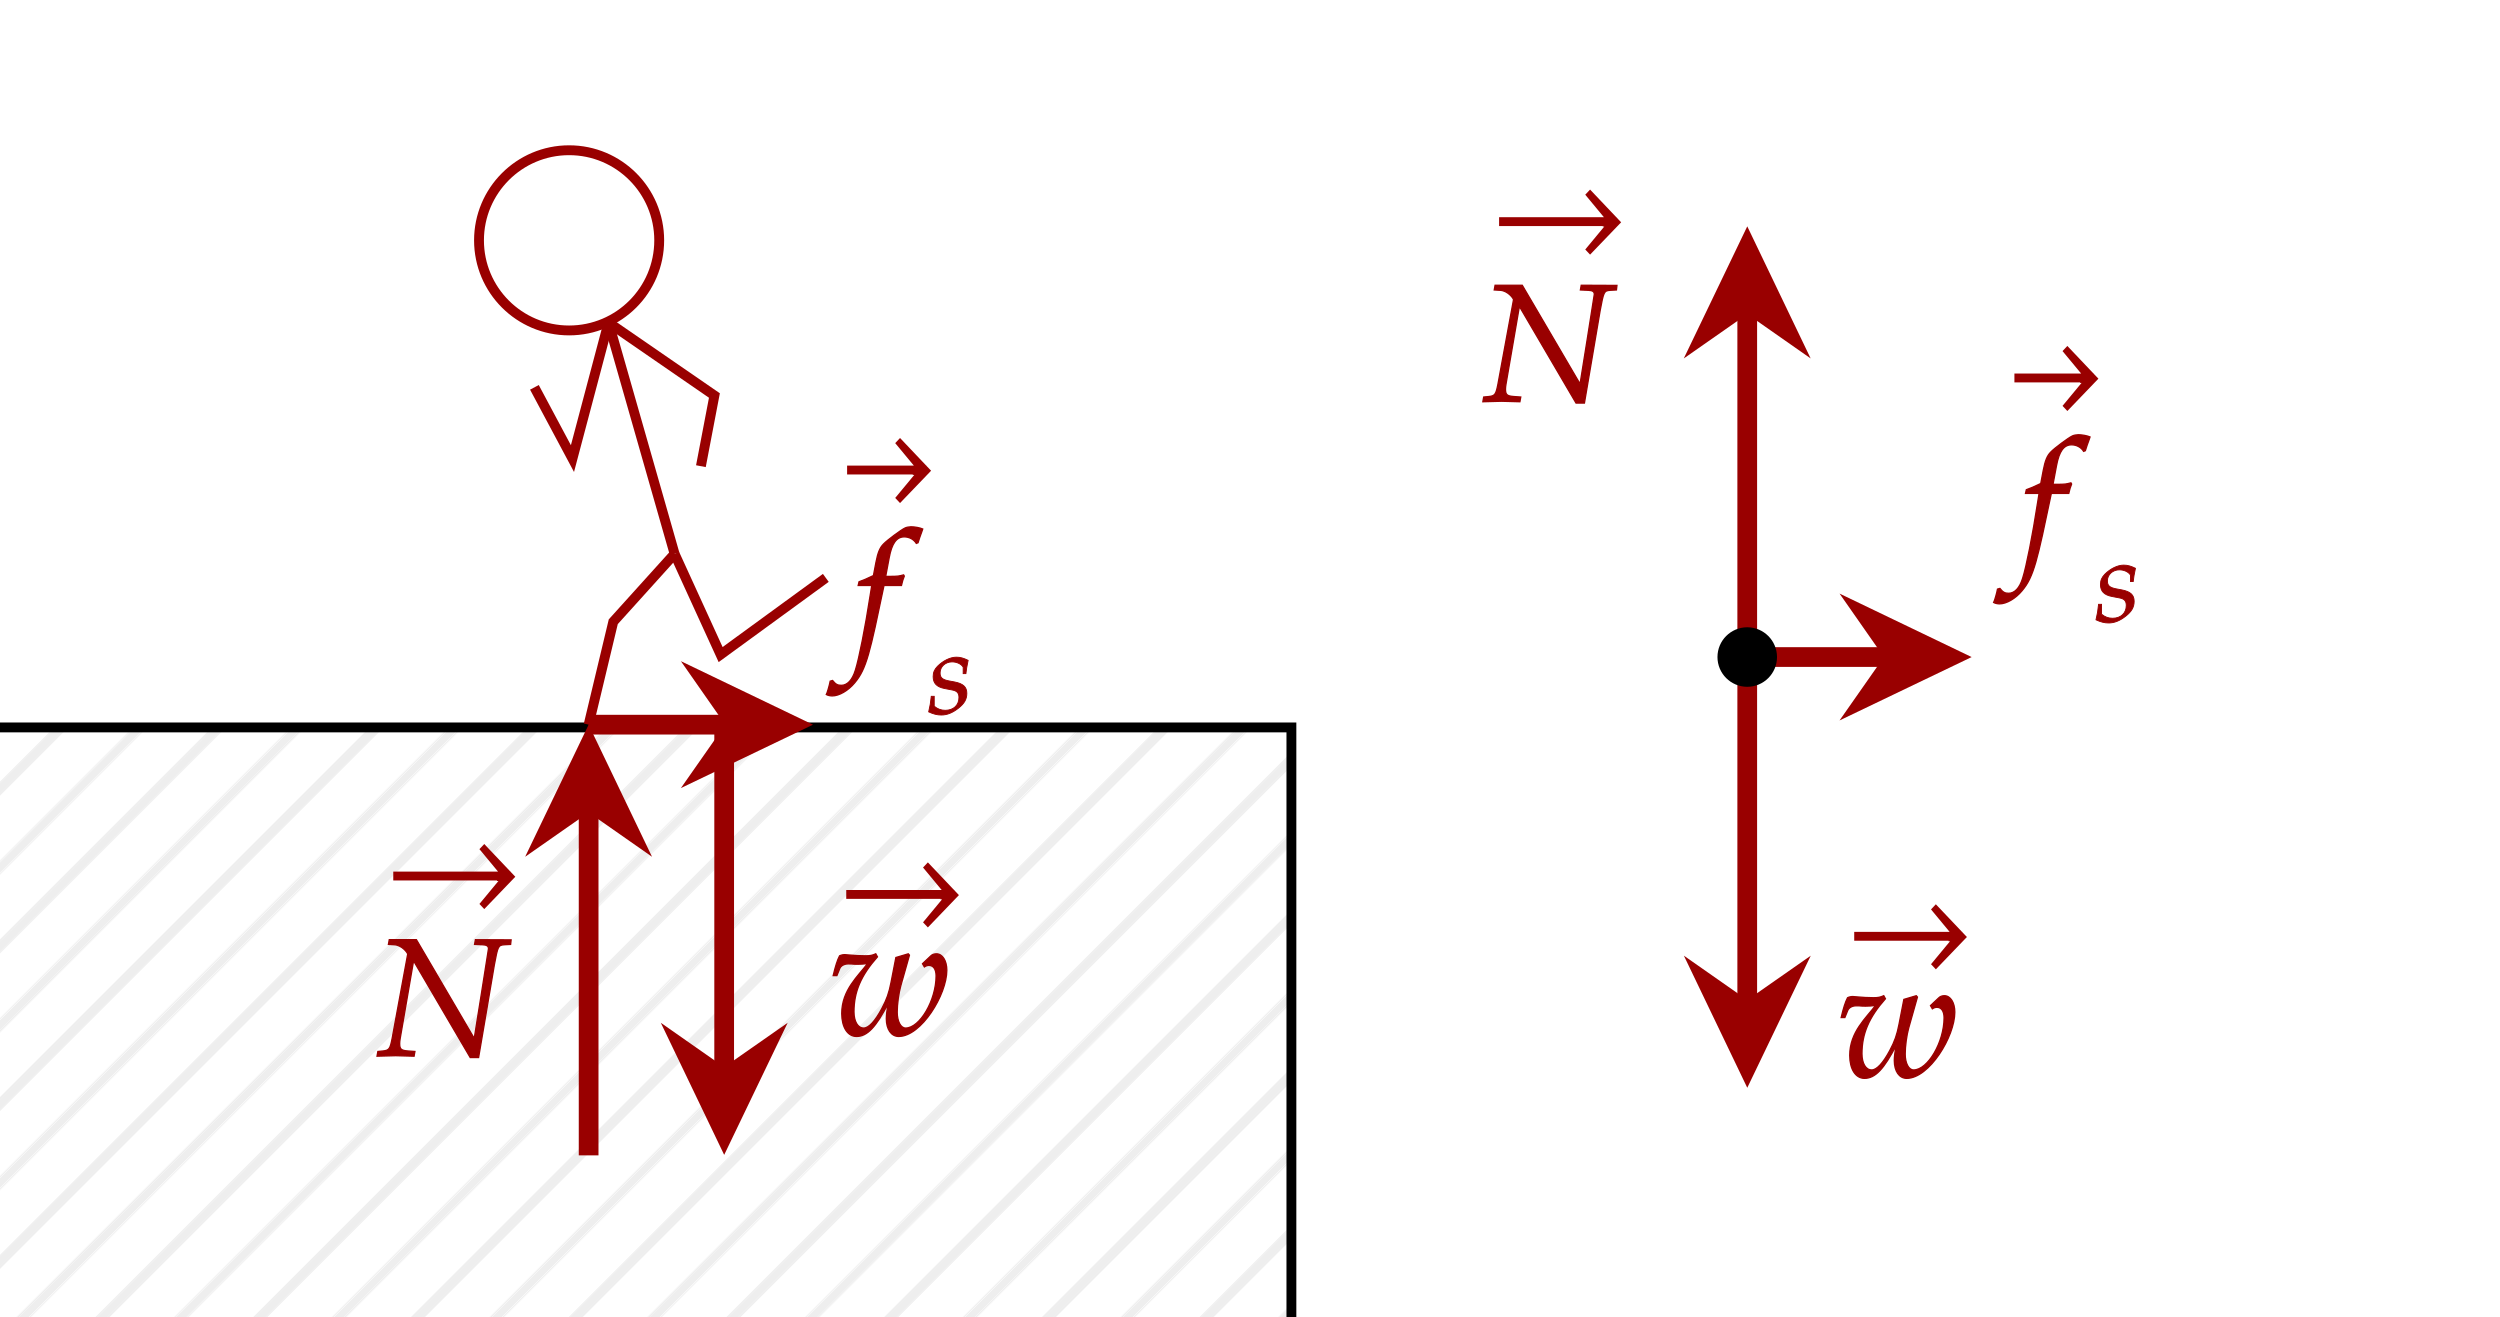
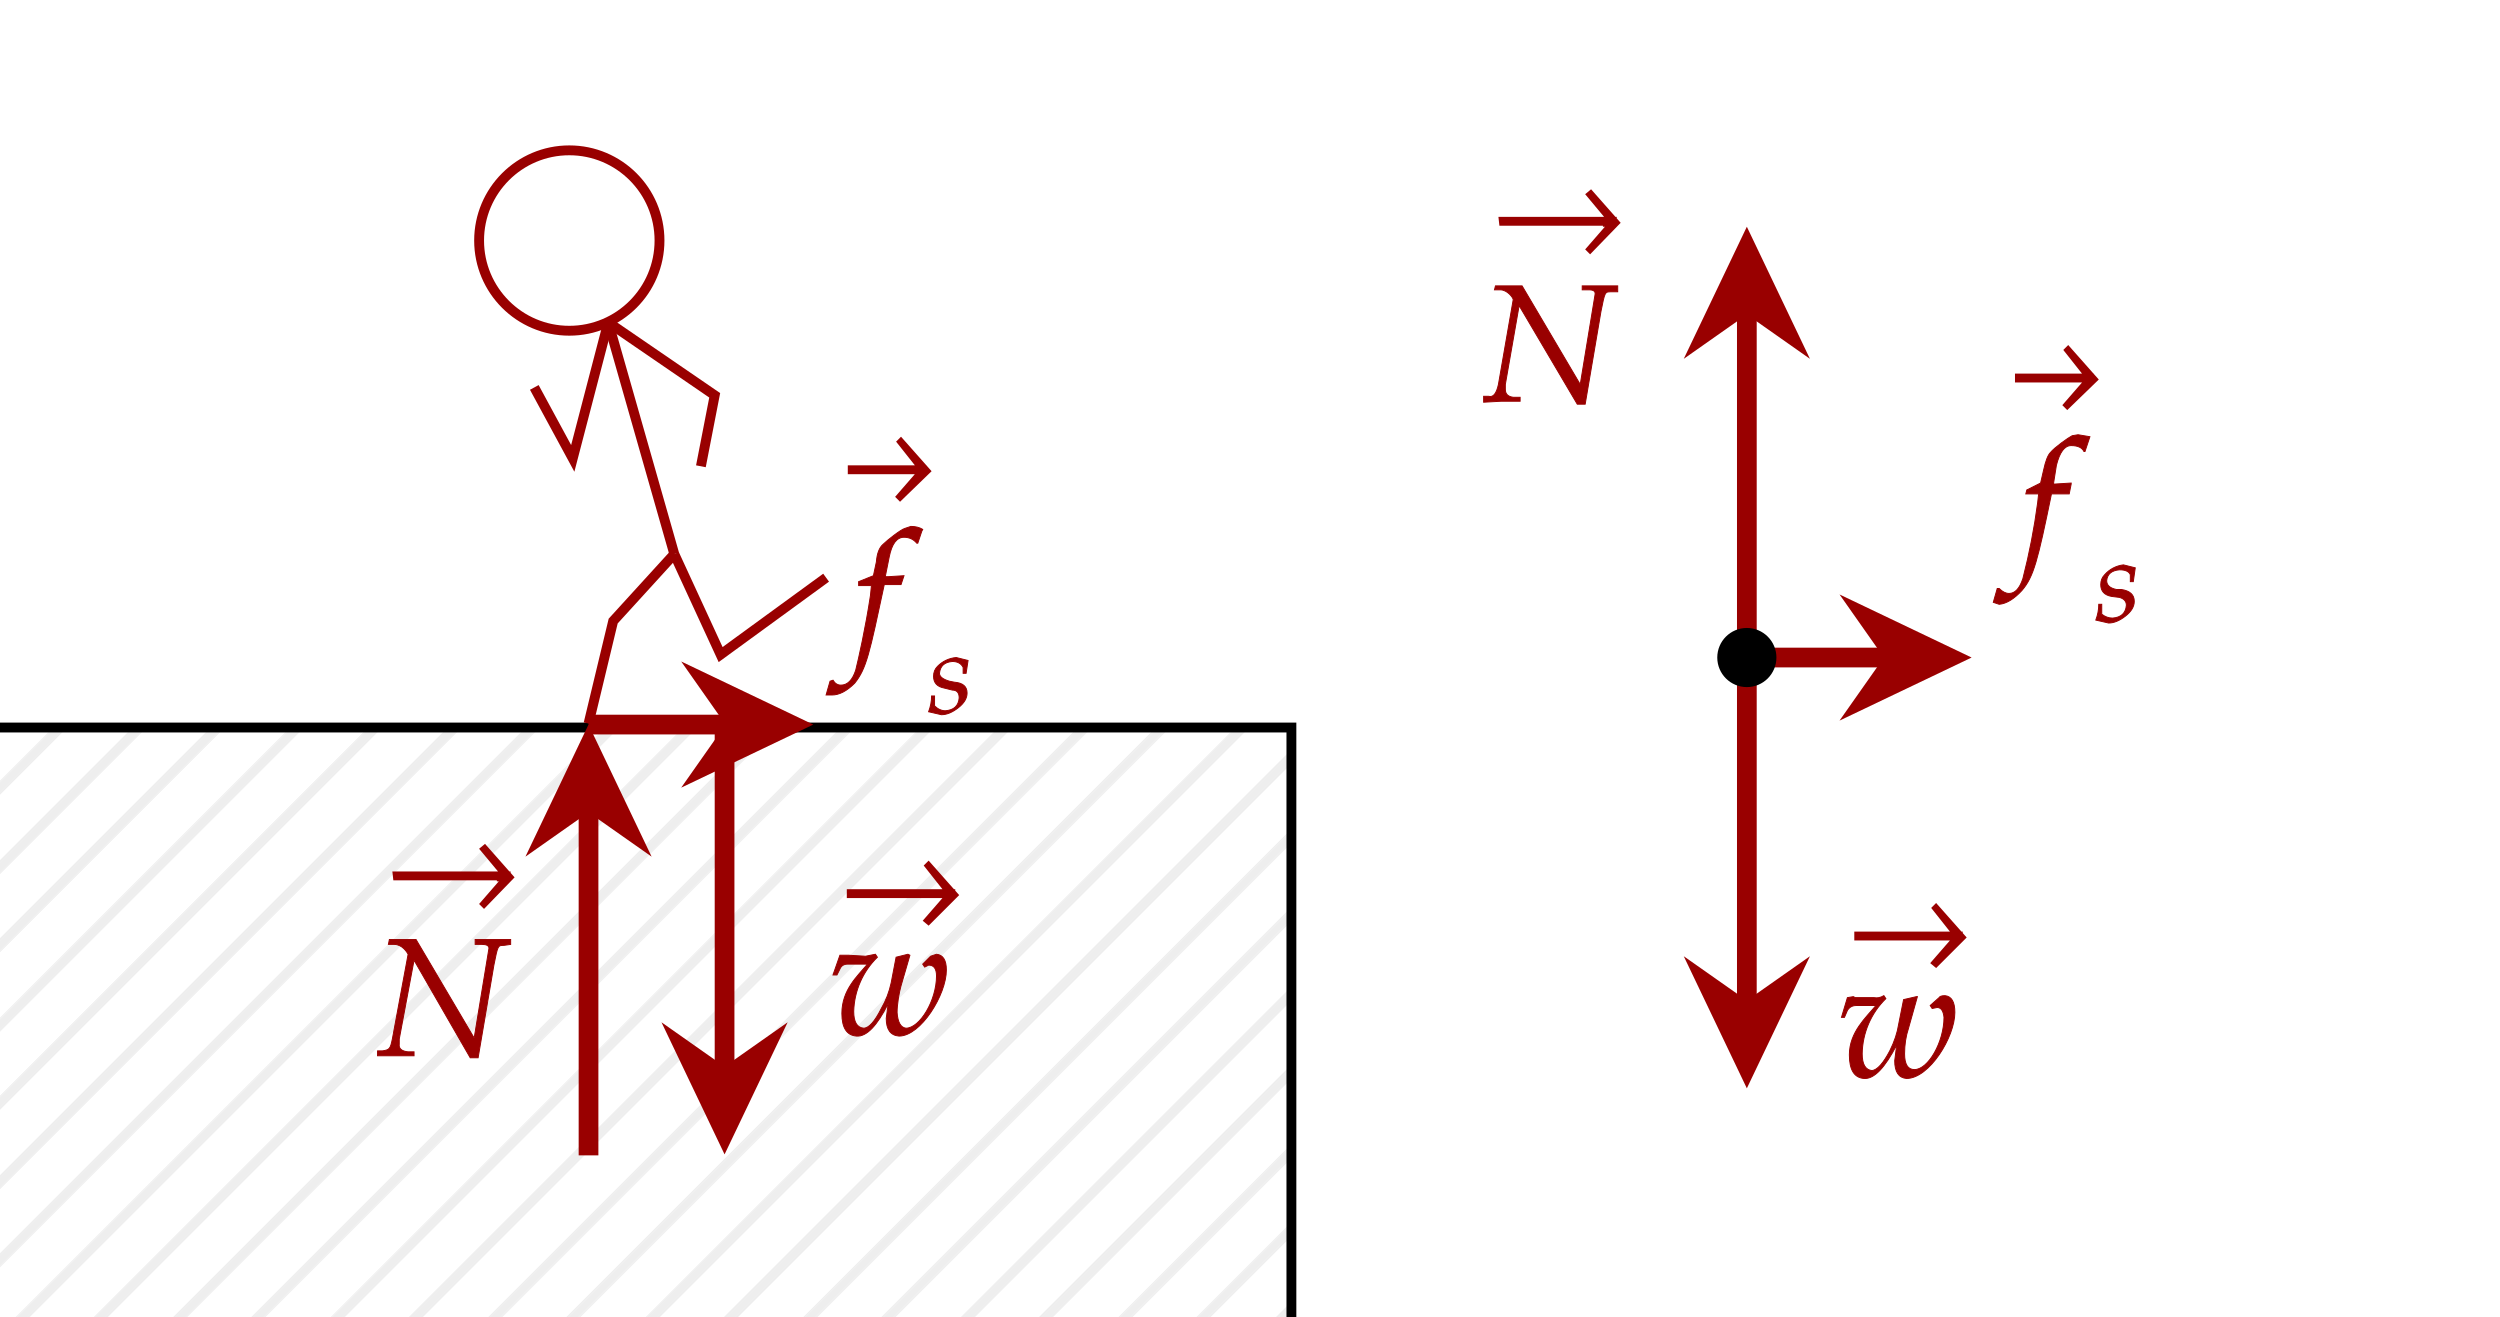
- <svg xmlns="http://www.w3.org/2000/svg" x="0" y="0" width="253.6" height="133.5" style="         width:253.6px;         height:133.5px;         background: #FFF;         fill: none; ">
+ <svg xmlns="http://www.w3.org/2000/svg" width="253.6" height="133.5" style="width:253.6px;height:133.5px;background:#fff;fill:none">
  <svg />
-   <svg class="role-diagram-draw-area" style="overflow: visible;">
-     <g class="shapes-region" style="stroke: black; fill: none;">
+   <svg class="role-diagram-draw-area" style="overflow:visible">
+     <g class="shapes-region" style="stroke:#000;fill:none">
      <g class="composite-shape">
        <defs>
-           <pattern id="_pgfqzfblcv1gdg-full-view" x="0" y="0" width="11.314" height="11.314" patternTransform="rotate(45,0,0)" patternUnits="userSpaceOnUse">
-             <path d="M0,0 L0,11.314" style="stroke: rgb(238, 238, 238); stroke-opacity: 1; stroke-width: 1; fill: none;" />
-             <path d="M5.657,0 L5.657,11.314" style="stroke: rgb(238, 238, 238); stroke-opacity: 1; stroke-width: 1; fill: none;" />
-             <path d="M11.314,0 L11.314,11.314" style="stroke: rgb(238, 238, 238); stroke-opacity: 1; stroke-width: 1; fill: none;" />
+           <pattern id="_pgfqzfblcv1gdg-full-view" width="11.3" height="11.3" x="0" y="0" patternTransform="rotate(45 0 0)" patternUnits="userSpaceOnUse">
+             <path d="M0 0v11.3M5.7 0v11.3M11.3 0v11.3" style="stroke:#eee;stroke-opacity:1;stroke-width:1;fill:none" />
          </pattern>
        </defs>
-         <path class="real" d=" M-53.36,73.79 L131,73.79 L131,134.91 L-53.36,134.91 Z" style="stroke-width: 1; stroke: rgb(0, 0, 0); fill: url(&quot;#_pgfqzfblcv1gdg-full-view&quot;); fill-opacity: 1;" />
+         <path d="M-53.4 73.8H131v61.1H-53.4Z" class="real" style="stroke-width:1;stroke:#000;fill:url(#_pgfqzfblcv1gdg-full-view);fill-opacity:1" />
      </g>
      <g class="arrow-line">
-         <path class="connection real" stroke-dasharray="" d="  M78.47,73.51 L59.71,73.51" style="stroke: rgb(153, 0, 0); stroke-opacity: 1; stroke-width: 2; fill: none; fill-opacity: 1;" />
-         <g stroke="none" fill="rgb(153,0,0)" fill-opacity="1" transform="matrix(-1,1.2246467991473532e-16,-1.2246467991473532e-16,-1,82.47112,73.51111)" style="stroke: none; fill: rgb(153, 0, 0); stroke-width: 2;">
-           <path d=" M13.4,-6.43 L0,0 L13.4,6.44 L8.9,0 Z" />
-         </g>
+         <path d="M78.5 73.5H59.7" class="connection real" style="stroke:#900;stroke-opacity:1;stroke-width:2;fill:none;fill-opacity:1" />
+         <path fill="#900" stroke="none" d="M13.4-6.4 0 0l13.4 6.4L8.9 0Z" style="stroke:none;fill:#900;stroke-width:2" transform="matrix(-1 0 0 -1 82.5 73.5)" />
      </g>
      <g class="arrow-line">
-         <path class="connection real" stroke-dasharray="" d="  M59.71,117.2 L59.71,77.51" style="stroke: rgb(153, 0, 0); stroke-opacity: 1; stroke-width: 2; fill: none; fill-opacity: 1;" />
-         <g stroke="none" fill="rgb(153,0,0)" fill-opacity="1" transform="matrix(3.061616997868383e-16,1,-1,3.061616997868383e-16,59.71111,73.51111)" style="stroke: none; fill: rgb(153, 0, 0); stroke-width: 2;">
-           <path d=" M13.4,-6.43 L0,0 L13.4,6.44 L8.9,0 Z" />
-         </g>
+         <path d="M59.7 117.2V77.5" class="connection real" style="stroke:#900;stroke-opacity:1;stroke-width:2;fill:none;fill-opacity:1" />
+         <path fill="#900" stroke="none" d="M13.4-6.4 0 0l13.4 6.4L8.9 0Z" style="stroke:none;fill:#900;stroke-width:2" transform="rotate(90 -6.9 66.6)" />
      </g>
      <g class="arrow-line">
-         <path class="connection real" stroke-dasharray="" d="  M196,66.65 L177.24,66.65" style="stroke: rgb(153, 0, 0); stroke-opacity: 1; stroke-width: 2; fill: none; fill-opacity: 1;" />
-         <g stroke="none" fill="rgb(153,0,0)" fill-opacity="1" transform="matrix(-1,1.2246467991473532e-16,-1.2246467991473532e-16,-1,200.0029,66.65238)" style="stroke: none; fill: rgb(153, 0, 0); stroke-width: 2;">
-           <path d=" M13.4,-6.43 L0,0 L13.4,6.44 L8.9,0 Z" />
-         </g>
+         <path d="M196 66.7h-18.8" class="connection real" style="stroke:#900;stroke-opacity:1;stroke-width:2;fill:none;fill-opacity:1" />
+         <path fill="#900" stroke="none" d="M13.4-6.4 0 0l13.4 6.4L8.9 0Z" style="stroke:none;fill:#900;stroke-width:2" transform="matrix(-1 0 0 -1 200 66.7)" />
      </g>
      <g class="arrow-line">
-         <path class="connection real" stroke-dasharray="" d="  M177.24,106.34 L177.24,66.65" style="stroke: rgb(153, 0, 0); stroke-opacity: 1; stroke-width: 2; fill: none; fill-opacity: 1;" />
-         <g stroke="none" fill="rgb(153,0,0)" fill-opacity="1" transform="matrix(-1.8369701987210297e-16,-1,1,-1.8369701987210297e-16,177.2429,110.3438)" style="stroke: none; fill: rgb(153, 0, 0); stroke-width: 2;">
-           <path d=" M13.4,-6.43 L0,0 L13.4,6.44 L8.9,0 Z" />
-         </g>
+         <path d="M177.2 106.3V66.7" class="connection real" style="stroke:#900;stroke-opacity:1;stroke-width:2;fill:none;fill-opacity:1" />
+         <path fill="#900" stroke="none" d="M13.4-6.4 0 0l13.4 6.4L8.9 0Z" style="stroke:none;fill:#900;stroke-width:2" transform="rotate(-90 143.8 -33.4)" />
      </g>
      <g class="arrow-line">
-         <path class="connection real" stroke-dasharray="" d="  M177.24,66.65 L177.24,26.96" style="stroke: rgb(153, 0, 0); stroke-opacity: 1; stroke-width: 2; fill: none; fill-opacity: 1;" />
-         <g stroke="none" fill="rgb(153,0,0)" fill-opacity="1" transform="matrix(3.061616997868383e-16,1,-1,3.061616997868383e-16,177.2429,22.96095)" style="stroke: none; fill: rgb(153, 0, 0); stroke-width: 2;">
-           <path d=" M13.4,-6.43 L0,0 L13.4,6.44 L8.9,0 Z" />
-         </g>
+         <path d="M177.2 66.7V27" class="connection real" style="stroke:#900;stroke-opacity:1;stroke-width:2;fill:none;fill-opacity:1" />
+         <path fill="#900" stroke="none" d="M13.4-6.4 0 0l13.4 6.4L8.9 0Z" style="stroke:none;fill:#900;stroke-width:2" transform="rotate(90 77.1 100.1)" />
      </g>
      <g class="composite-shape">
-         <path class="real" d=" M174.72,66.65 C174.72,65.26 175.85,64.13 177.24,64.13 C178.63,64.13 179.76,65.26 179.76,66.65 C179.76,68.04 178.63,69.17 177.24,69.17 C175.85,69.17 174.72,68.04 174.72,66.65 Z" style="stroke-width: 1; stroke: rgb(0, 0, 0); fill: rgb(0, 0, 0); fill-opacity: 1;" />
+         <path d="M174.7 66.7a2.5 2.5 0 1 1 5 0 2.5 2.5 0 0 1-5 0Z" class="real" style="stroke-width:1;stroke:#000;fill:#000;fill-opacity:1" />
      </g>
      <g class="composite-shape">
-         <path class="real" d=" M48.59,24.38 C48.59,19.34 52.68,15.24 57.73,15.24 C62.78,15.24 66.87,19.34 66.87,24.38 C66.87,29.43 62.78,33.52 57.73,33.52 C52.68,33.52 48.59,29.43 48.59,24.38 Z" style="stroke-width: 1; stroke: rgb(153, 0, 0); stroke-opacity: 1; fill: none; fill-opacity: 1;" />
+         <path d="M48.6 24.4a9.1 9.1 0 1 1 18.3 0 9.1 9.1 0 0 1-18.3 0Z" class="real" style="stroke-width:1;stroke:#900;stroke-opacity:1;fill:none;fill-opacity:1" />
      </g>
      <g class="arrow-line">
-         <path class="connection real" stroke-dasharray="" d="  M61.73,32.72 L68.43,56.18" style="stroke: rgb(153, 0, 0); stroke-opacity: 1; stroke-width: 1; fill: none; fill-opacity: 1;" />
+         <path d="m61.7 32.7 6.7 23.5" class="connection real" style="stroke:#900;stroke-opacity:1;stroke-width:1;fill:none;fill-opacity:1" />
      </g>
      <g class="arrow-line">
-         <path class="connection real" stroke-dasharray="" d="  M61.73,32.72 L58.07,46.52 L54.21,39.29" style="stroke: rgb(153, 0, 0); stroke-opacity: 1; stroke-width: 1; fill: none; fill-opacity: 1;" />
+         <path d="m61.7 32.7-3.6 13.8-3.9-7.2" class="connection real" style="stroke:#900;stroke-opacity:1;stroke-width:1;fill:none;fill-opacity:1" />
      </g>
      <g class="arrow-line">
-         <path class="connection real" stroke-dasharray="" d="  M61.73,32.72 L72.47,40.12 L71.1,47.29" style="stroke: rgb(153, 0, 0); stroke-opacity: 1; stroke-width: 1; fill: none; fill-opacity: 1;" />
+         <path d="m61.7 32.7 10.8 7.4-1.4 7.2" class="connection real" style="stroke:#900;stroke-opacity:1;stroke-width:1;fill:none;fill-opacity:1" />
      </g>
      <g class="arrow-line">
-         <path class="connection real" stroke-dasharray="" d="  M68.43,56.18 L62.21,63.07 L59.71,73.51" style="stroke: rgb(153, 0, 0); stroke-opacity: 1; stroke-width: 1; fill: none; fill-opacity: 1;" />
+         <path d="M68.4 56.2 62.2 63l-2.5 10.4" class="connection real" style="stroke:#900;stroke-opacity:1;stroke-width:1;fill:none;fill-opacity:1" />
      </g>
      <g class="arrow-line">
-         <path class="connection real" stroke-dasharray="" d="  M68.43,56.18 L73.1,66.4 L83.77,58.62" style="stroke: rgb(153, 0, 0); stroke-opacity: 1; stroke-width: 1; fill: none; fill-opacity: 1;" />
+         <path d="m68.4 56.2 4.7 10.2 10.7-7.8" class="connection real" style="stroke:#900;stroke-opacity:1;stroke-width:1;fill:none;fill-opacity:1" />
      </g>
      <g class="arrow-line">
-         <path class="connection real" stroke-dasharray="" d="  M73.46,113.15 L73.46,73.46" style="stroke: rgb(153, 0, 0); stroke-opacity: 1; stroke-width: 2; fill: none; fill-opacity: 1;" />
-         <g stroke="none" fill="rgb(153,0,0)" fill-opacity="1" transform="matrix(-1.8369701987210297e-16,-1,1,-1.8369701987210297e-16,73.46111,117.15)" style="stroke: none; fill: rgb(153, 0, 0); stroke-width: 2;">
-           <path d=" M13.4,-6.43 L0,0 L13.4,6.44 L8.9,0 Z" />
-         </g>
-       </g>
-       <g />
-     </g>
-     <g />
-     <g />
-     <g />
-   </svg>
-   <svg width="252" height="131.9" style="width:252px;height:131.9px;font-family:Asana-Math, Asana;background:#FFF;">
-     <g>
-       <g>
-         <g>
-           <g>
-             <g>
-               <g>
-                 <g transform="matrix(1,0,0,1,84.25,65.9)">
-                   <path transform="matrix(0.017,0,0,-0.017,0,0)" d="M345 437L329 437L350 549C366 635 394 673 440 673C470 673 497 658 512 634L522 638C527 654 537 685 545 705L550 720C534 727 503 733 480 733C469 733 453 730 445 726C421 715 339 654 316 630C294 608 282 578 271 521L256 442C215 422 195 414 170 405L165 383L246 383L237 327C207 132 170 -54 148 -123C130 -182 100 -213 64 -213C41 -213 30 -206 12 -184L-2 -188C-6 -211 -20 -259 -25 -268C-16 -273 -1 -276 10 -276C51 -276 105 -245 144 -198C215 -114 235 -18 319 383L423 383C427 402 434 425 440 439L436 446C407 439 408 437 345 437Z" stroke="rgb(153,0,0)" stroke-opacity="1" stroke-width="8" fill="rgb(153,0,0)" fill-opacity="1" />
-                 </g>
-               </g>
-             </g>
-           </g>
-           <svg x="84.25" overflow="visible" y="42.9" height="10" width="10.2">
-             <path d=" M 10.20 4.85 l -3.15 -3.32 l -0.49 0.52 l 1.93 2.33 h -0.15 v 0.90 h 0.15 l -1.93 2.33 l 0.49 0.52 z  M 1.68 5.23 h 8.06 v -0.90 h -8.06 z" style="fill:rgb(153,0,0);fill-opacity:1;stroke-width:1px;stroke:none;stroke-opacity:1;" />
-           </svg>
-         </g>
-         <g>
-           <g>
-             <g>
-               <g>
-                 <g transform="matrix(1,0,0,1,94.10002,72.40001)">
-                   <path transform="matrix(0.0119,0,0,-0.0119,0,0)" d="M31 148C26 97 20 62 9 16C47 -2 81 -11 116 -11C165 -11 211 7 262 47C313 87 334 124 334 174C334 228 302 257 228 271L185 279C125 290 106 307 106 348C106 401 151 442 208 442C249 442 287 424 303 397L303 342L326 342C330 377 334 404 345 455C306 474 278 482 245 482C193 482 132 452 84 404C58 377 47 352 47 316C47 260 78 228 144 215L207 203C251 195 267 177 267 138C267 73 221 29 150 29C115 29 84 40 56 64L56 148Z" stroke="rgb(153,0,0)" stroke-opacity="1" stroke-width="8" fill="rgb(153,0,0)" fill-opacity="1" />
-                 </g>
-               </g>
-             </g>
-           </g>
-         </g>
-       </g>
-     </g>
-     <g>
-       <g>
-         <g>
-           <g>
-             <g>
-               <g>
-                 <g transform="matrix(1,0,0,1,38.2125,107.0875)">
-                   <path transform="matrix(0.017,0,0,-0.017,0,0)" d="M582 103L237 692L75 692L70 664L105 662C150 660 184 615 185 606L92 102C80 40 74 32 38 28L7 25L2 -3L113 0C125 0 126 0 223 -3L228 25L186 28C146 31 137 39 137 72C137 80 138 91 140 102L220 566L558 -11L608 -11L702 542C723 655 725 659 762 662L799 664L802 691L589 692L584 664L631 662C657 661 667 654 667 638C667 631 584 116 582 103Z" stroke="rgb(153,0,0)" stroke-opacity="1" stroke-width="8" fill="rgb(153,0,0)" fill-opacity="1" />
-                 </g>
-               </g>
-             </g>
-           </g>
-           <svg x="38.213" overflow="visible" y="84.087" height="10" width="14.062">
-             <path d=" M 14.06 4.85 l -3.15 -3.32 l -0.49 0.52 l 1.93 2.33 h -0.15 v 0.90 h 0.15 l -1.93 2.33 l 0.49 0.52 z  M 1.68 5.23 h 11.92 v -0.90 h -11.92 z" style="fill:rgb(153,0,0);fill-opacity:1;stroke-width:1px;stroke:none;stroke-opacity:1;" />
-           </svg>
-         </g>
-       </g>
-     </g>
-     <g>
-       <g>
-         <g>
-           <g>
-             <g>
-               <g>
-                 <g transform="matrix(1,0,0,1,84.16252,104.95)">
-                   <path transform="matrix(0.017,0,0,-0.017,0,0)" d="M167 420C188 420 201 421 226 424C171 350 72 266 72 126C72 44 107 -11 160 -11C224 -11 276 44 350 187C341 143 338 118 338 95C338 32 367 -11 412 -11C546 -11 699 238 699 384C699 441 673 482 637 482C624 482 612 478 604 470L554 423L565 404C574 410 583 413 592 413C619 413 635 390 635 350C635 205 538 39 453 39C424 39 403 79 403 134C403 181 412 247 424 290L476 474L469 482L395 460L366 311C354 249 340 209 311 155C271 80 233 39 203 39C168 39 145 78 145 136C145 255 186 352 285 464L275 482C255 473 242 470 214 470C186 470 144 472 115 475L103 476C97 477 92 477 91 477C79 477 70 475 59 470C45 443 34 407 21 352L43 352L60 394C67 411 87 422 111 422C145 422 128 420 167 420Z" stroke="rgb(153,0,0)" stroke-opacity="1" stroke-width="8" fill="rgb(153,0,0)" fill-opacity="1" />
-                 </g>
-               </g>
-             </g>
-           </g>
-           <svg x="84.163" overflow="visible" y="85.95" height="10" width="13.113">
-             <path d=" M 13.11 4.85 l -3.15 -3.32 l -0.49 0.52 l 1.93 2.33 h -0.15 v 0.90 h 0.15 l -1.93 2.33 l 0.49 0.52 z  M 1.68 5.23 h 10.97 v -0.90 h -10.97 z" style="fill:rgb(153,0,0);fill-opacity:1;stroke-width:1px;stroke:none;stroke-opacity:1;" />
-           </svg>
-         </g>
-       </g>
-     </g>
-     <g>
-       <g>
-         <g>
-           <g>
-             <g>
-               <g>
-                 <g transform="matrix(1,0,0,1,186.4125,109.2)">
-                   <path transform="matrix(0.017,0,0,-0.017,0,0)" d="M167 420C188 420 201 421 226 424C171 350 72 266 72 126C72 44 107 -11 160 -11C224 -11 276 44 350 187C341 143 338 118 338 95C338 32 367 -11 412 -11C546 -11 699 238 699 384C699 441 673 482 637 482C624 482 612 478 604 470L554 423L565 404C574 410 583 413 592 413C619 413 635 390 635 350C635 205 538 39 453 39C424 39 403 79 403 134C403 181 412 247 424 290L476 474L469 482L395 460L366 311C354 249 340 209 311 155C271 80 233 39 203 39C168 39 145 78 145 136C145 255 186 352 285 464L275 482C255 473 242 470 214 470C186 470 144 472 115 475L103 476C97 477 92 477 91 477C79 477 70 475 59 470C45 443 34 407 21 352L43 352L60 394C67 411 87 422 111 422C145 422 128 420 167 420Z" stroke="rgb(153,0,0)" stroke-opacity="1" stroke-width="8" fill="rgb(153,0,0)" fill-opacity="1" />
-                 </g>
-               </g>
-             </g>
-           </g>
-           <svg x="186.412" overflow="visible" y="90.2" height="10" width="13.113">
-             <path d=" M 13.11 4.85 l -3.15 -3.32 l -0.49 0.52 l 1.93 2.33 h -0.15 v 0.90 h 0.15 l -1.93 2.33 l 0.49 0.52 z  M 1.68 5.23 h 10.97 v -0.90 h -10.97 z" style="fill:rgb(153,0,0);fill-opacity:1;stroke-width:1px;stroke:none;stroke-opacity:1;" />
-           </svg>
-         </g>
-       </g>
-     </g>
-     <g>
-       <g>
-         <g>
-           <g>
-             <g>
-               <g>
-                 <g transform="matrix(1,0,0,1,150.3875,40.7)">
-                   <path transform="matrix(0.017,0,0,-0.017,0,0)" d="M582 103L237 692L75 692L70 664L105 662C150 660 184 615 185 606L92 102C80 40 74 32 38 28L7 25L2 -3L113 0C125 0 126 0 223 -3L228 25L186 28C146 31 137 39 137 72C137 80 138 91 140 102L220 566L558 -11L608 -11L702 542C723 655 725 659 762 662L799 664L802 691L589 692L584 664L631 662C657 661 667 654 667 638C667 631 584 116 582 103Z" stroke="rgb(153,0,0)" stroke-opacity="1" stroke-width="8" fill="rgb(153,0,0)" fill-opacity="1" />
-                 </g>
-               </g>
-             </g>
-           </g>
-           <svg x="150.388" overflow="visible" y="17.7" height="10" width="14.062">
-             <path d=" M 14.06 4.85 l -3.15 -3.32 l -0.49 0.52 l 1.93 2.33 h -0.15 v 0.90 h 0.15 l -1.93 2.33 l 0.49 0.52 z  M 1.68 5.23 h 11.92 v -0.90 h -11.92 z" style="fill:rgb(153,0,0);fill-opacity:1;stroke-width:1px;stroke:none;stroke-opacity:1;" />
-           </svg>
-         </g>
-       </g>
-     </g>
-     <g>
-       <g>
-         <g>
-           <g>
-             <g>
-               <g>
-                 <g transform="matrix(1,0,0,1,202.6625,56.56251)">
-                   <path transform="matrix(0.017,0,0,-0.017,0,0)" d="M345 437L329 437L350 549C366 635 394 673 440 673C470 673 497 658 512 634L522 638C527 654 537 685 545 705L550 720C534 727 503 733 480 733C469 733 453 730 445 726C421 715 339 654 316 630C294 608 282 578 271 521L256 442C215 422 195 414 170 405L165 383L246 383L237 327C207 132 170 -54 148 -123C130 -182 100 -213 64 -213C41 -213 30 -206 12 -184L-2 -188C-6 -211 -20 -259 -25 -268C-16 -273 -1 -276 10 -276C51 -276 105 -245 144 -198C215 -114 235 -18 319 383L423 383C427 402 434 425 440 439L436 446C407 439 408 437 345 437Z" stroke="rgb(153,0,0)" stroke-opacity="1" stroke-width="8" fill="rgb(153,0,0)" fill-opacity="1" />
-                 </g>
-               </g>
-             </g>
-           </g>
-           <svg x="202.662" overflow="visible" y="33.563" height="10" width="10.2">
-             <path d=" M 10.20 4.85 l -3.15 -3.32 l -0.49 0.52 l 1.93 2.33 h -0.15 v 0.90 h 0.15 l -1.93 2.33 l 0.49 0.52 z  M 1.68 5.23 h 8.06 v -0.90 h -8.06 z" style="fill:rgb(153,0,0);fill-opacity:1;stroke-width:1px;stroke:none;stroke-opacity:1;" />
-           </svg>
-         </g>
-         <g>
-           <g>
-             <g>
-               <g>
-                 <g transform="matrix(1,0,0,1,212.5125,63.0625)">
-                   <path transform="matrix(0.0119,0,0,-0.0119,0,0)" d="M31 148C26 97 20 62 9 16C47 -2 81 -11 116 -11C165 -11 211 7 262 47C313 87 334 124 334 174C334 228 302 257 228 271L185 279C125 290 106 307 106 348C106 401 151 442 208 442C249 442 287 424 303 397L303 342L326 342C330 377 334 404 345 455C306 474 278 482 245 482C193 482 132 452 84 404C58 377 47 352 47 316C47 260 78 228 144 215L207 203C251 195 267 177 267 138C267 73 221 29 150 29C115 29 84 40 56 64L56 148Z" stroke="rgb(153,0,0)" stroke-opacity="1" stroke-width="8" fill="rgb(153,0,0)" fill-opacity="1" />
-                 </g>
-               </g>
-             </g>
-           </g>
-         </g>
+         <path d="M73.5 113.2V73.5" class="connection real" style="stroke:#900;stroke-opacity:1;stroke-width:2;fill:none;fill-opacity:1" />
+         <path fill="#900" stroke="none" d="M13.4-6.4 0 0l13.4 6.4L8.9 0Z" style="stroke:none;fill:#900;stroke-width:2" transform="rotate(-90 95.3 21.8)" />
      </g>
    </g>
  </svg>
+   <svg width="252" height="131.9" style="width:252px;height:131.9px;font-family:Asana-Math,Asana;background:#fff">
+     <path fill="#900" stroke="#900" stroke-width=".1" d="M90.1 58.5h-.3l.4-2q.4-2 1.5-2 .8 0 1.3.6h.1l.4-1.2.1-.2q-.5-.3-1.2-.3l-.6.2c-.4.1-1.8 1.2-2.2 1.6q-.6.5-.7 1.8l-.3 1.4-1.5.6v.4h1.3l-.1 1c-.5 3.3-1.2 6.4-1.5 7.6q-.5 1.5-1.5 1.5-.5 0-.8-.5l-.3.1-.4 1.4h.6q1.1 0 2.3-1.2c1.2-1.5 1.5-3 3-10h1.7l.3-.9z" />
+     <svg width="10.2" height="10" x="84.3" y="42.9" overflow="visible">
+       <path d="M10.2 4.9 7.1 1.4l-.5.5 1.9 2.4h-.2v.9h.2l-2 2.3.5.5zm-8.5.3h8v-.9h-8z" style="fill:#900;fill-opacity:1;stroke-width:1px;stroke:none;stroke-opacity:1" />
+     </svg>
+     <path fill="#900" stroke="#900" stroke-width=".1" d="M94.5 70.6q0 .8-.3 1.6l1.3.3q.8 0 1.7-.7t.9-1.5q0-1-1.3-1.1l-.5-.1q-1-.3-1-.8.1-1.1 1.3-1.2.8 0 1.1.6v.6h.3l.2-1.3-1.2-.3a3 3 0 0 0-1.9.9q-.4.4-.4 1 0 1 1.1 1.2l.8.2q.7 0 .7.8-.1 1.2-1.4 1.3-.6 0-1.1-.5v-1Zm-46.4 34.7-5.9-10h-2.7l-.1.5h.6c.8 0 1.3.8 1.4 1l-1.6 8.6c-.2 1-.3 1.1-1 1.2h-.5v.5H42v-.4h-.6q-1-.1-.9-.8v-.5l1.5-8 5.7 9.9h.8l1.6-9.4c.4-2 .4-2 1-2l.7-.1v-.5h-3.6v.5h.7q.7 0 .7.4z" />
+     <svg width="14.1" height="10" x="38.2" y="84.1" overflow="visible">
+       <path d="m14 4.9-3-3.4-.6.5 2 2.4h-.2v.9h.2l-2 2.3.5.5zm-12.3.3h11.9v-.9h-12z" style="fill:#900;fill-opacity:1;stroke-width:1px;stroke:none;stroke-opacity:1" />
+     </svg>
+     <path fill="#900" stroke="#900" stroke-width=".1" d="M87 97.8h1c-1 1.2-2.6 2.6-2.6 5q0 2.2 1.5 2.3t3.2-3.3l-.2 1.5q0 1.7 1.3 1.8c2.2 0 4.8-4.2 4.8-6.7q0-1.5-1-1.6l-.6.2-.8.8.2.3.4-.2q.8 0 .8 1.1c0 2.5-1.7 5.3-3.1 5.3q-.8-.1-.9-1.6c0-.8.2-2 .4-2.7l.9-3.1-.2-.1-1.2.3-.5 2.6q-.3 1.4-1 2.6-1 2-1.8 2-1-.1-1-1.7a8 8 0 0 1 2.4-5.5l-.2-.3-1 .2-1.7-.1h-.9l-.7 2h.4l.3-.6q.2-.5.8-.5z" />
+     <svg width="13.1" height="10" x="84.2" y="85.9" overflow="visible">
+       <path d="M13.1 4.9 10 1.4l-.5.5 1.9 2.4h-.2v.9h.2l-2 2.3.6.5zm-11.4.3h11v-.9h-11z" style="fill:#900;fill-opacity:1;stroke-width:1px;stroke:none;stroke-opacity:1" />
+     </svg>
+     <path fill="#900" stroke="#900" stroke-width=".1" d="M189.3 102h1c-1 1.2-2.7 2.7-2.7 5q0 2.3 1.5 2.4t3.3-3.4l-.2 1.6q0 1.7 1.2 1.8c2.3 0 4.9-4.2 4.9-6.7q0-1.6-1-1.7-.5 0-.6.2l-.9.8.2.3.5-.1q.6 0 .7 1c0 2.5-1.6 5.3-3 5.3q-1 0-1-1.6 0-1.4.4-2.6l.9-3.2h-.1l-1.3.3-.5 2.5q-.2 1.3-.9 2.7-1 1.9-1.8 2-1-.1-1-1.7a8 8 0 0 1 2.4-5.6l-.2-.3q-.5.3-1 .2h-1.9l-.2-.1-.6.1-.6 2h.3l.3-.7q.3-.5.9-.5z" />
+     <svg width="13.1" height="10" x="186.4" y="90.2" overflow="visible">
+       <path d="M13.1 4.9 10 1.4l-.5.5 1.9 2.4h-.2v.9h.2l-2 2.3.6.5zm-11.4.3h11v-.9h-11z" style="fill:#900;fill-opacity:1;stroke-width:1px;stroke:none;stroke-opacity:1" />
+     </svg>
+     <path fill="#900" stroke="#900" stroke-width=".1" d="m160.3 39-5.9-10h-2.7l-.1.4h.6c.7 0 1.3.8 1.3 1L152 39q-.3 1.4-1 1.2h-.5v.6l1.8-.1h1.9v-.4h-.7q-.8-.1-.8-.8V39l1.4-8 5.9 10h.8l1.6-9.4c.4-2 .4-2 1-2h.7V29h-3.6v.4h.7q.7 0 .6.5z" />
+     <svg width="14.1" height="10" x="150.4" y="17.7" overflow="visible">
+       <path d="m14 4.9-3-3.4-.6.5 2 2.4h-.2v.9h.2l-2 2.3.5.5zm-12.3.3h11.9v-.9h-12z" style="fill:#900;fill-opacity:1;stroke-width:1px;stroke:none;stroke-opacity:1" />
+     </svg>
+     <path fill="#900" stroke="#900" stroke-width=".1" d="M208.5 49.1h-.2l.3-1.9q.5-2 1.5-2t1.3.6h.1l.4-1.2.1-.3-1.2-.2-.6.1c-.4.2-1.8 1.2-2.2 1.7q-.4.4-.7 1.8L207 49l-1.4.7-.1.4h1.3l-.1.9a65 65 0 0 1-1.5 7.7q-.5 1.5-1.4 1.5-.5 0-1-.5h-.2l-.4 1.4.6.2q1.1-.1 2.3-1.4c1.2-1.4 1.6-3 3-9.8h1.8l.2-1V49z" />
+     <svg width="10.2" height="10" x="202.7" y="33.6" overflow="visible">
+       <path d="M10.2 4.9 7.1 1.4l-.5.5 1.9 2.4h-.2v.9h.2l-2 2.3.5.5zm-8.5.3h8v-.9h-8z" style="fill:#900;fill-opacity:1;stroke-width:1px;stroke:none;stroke-opacity:1" />
+     </svg>
+     <path fill="#900" stroke="#900" stroke-width=".1" d="M212.9 61.3q0 .8-.3 1.6l1.3.3q.8 0 1.7-.7t.9-1.5q0-1-1.3-1.2h-.5q-1-.2-1-.9.1-1 1.3-1.1.9 0 1.1.5v.7h.3l.2-1.4-1.2-.3a3 3 0 0 0-1.9 1q-.4.4-.4 1 0 1 1.1 1.2l.8.1q.7.2.7.8-.1 1.2-1.4 1.3-.6 0-1.1-.4v-1Z" />
+   </svg>
</svg>
